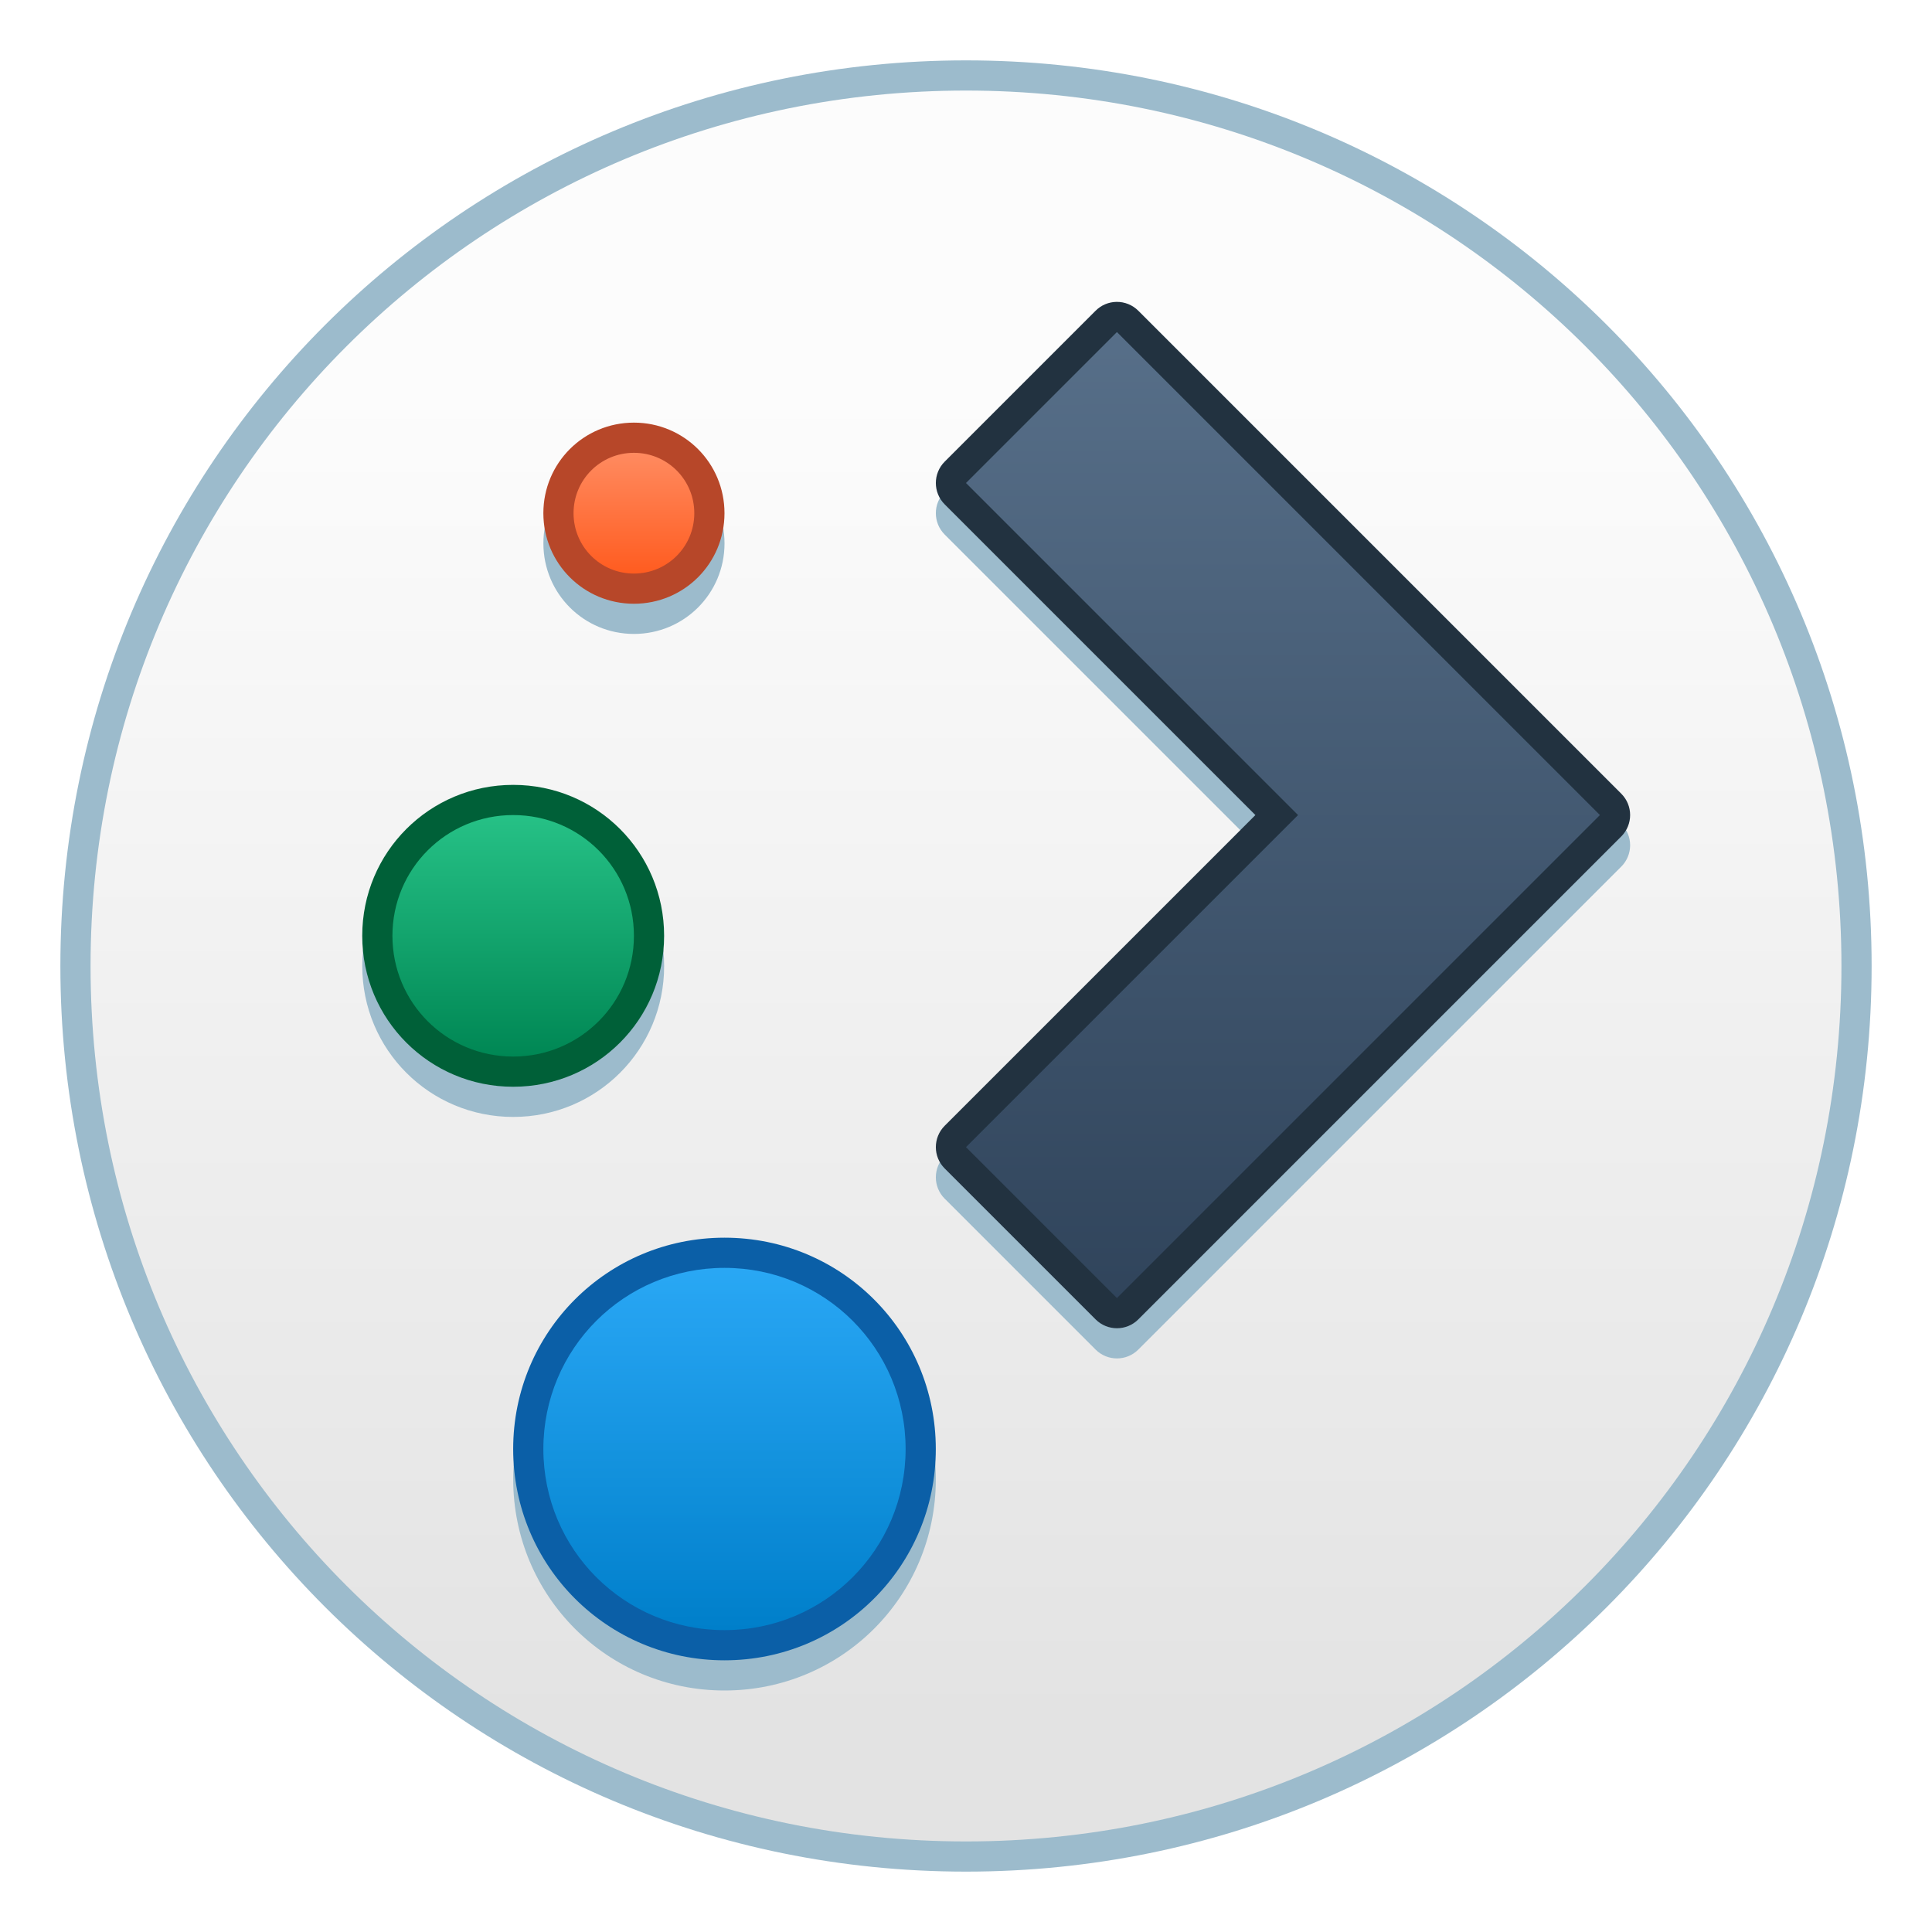
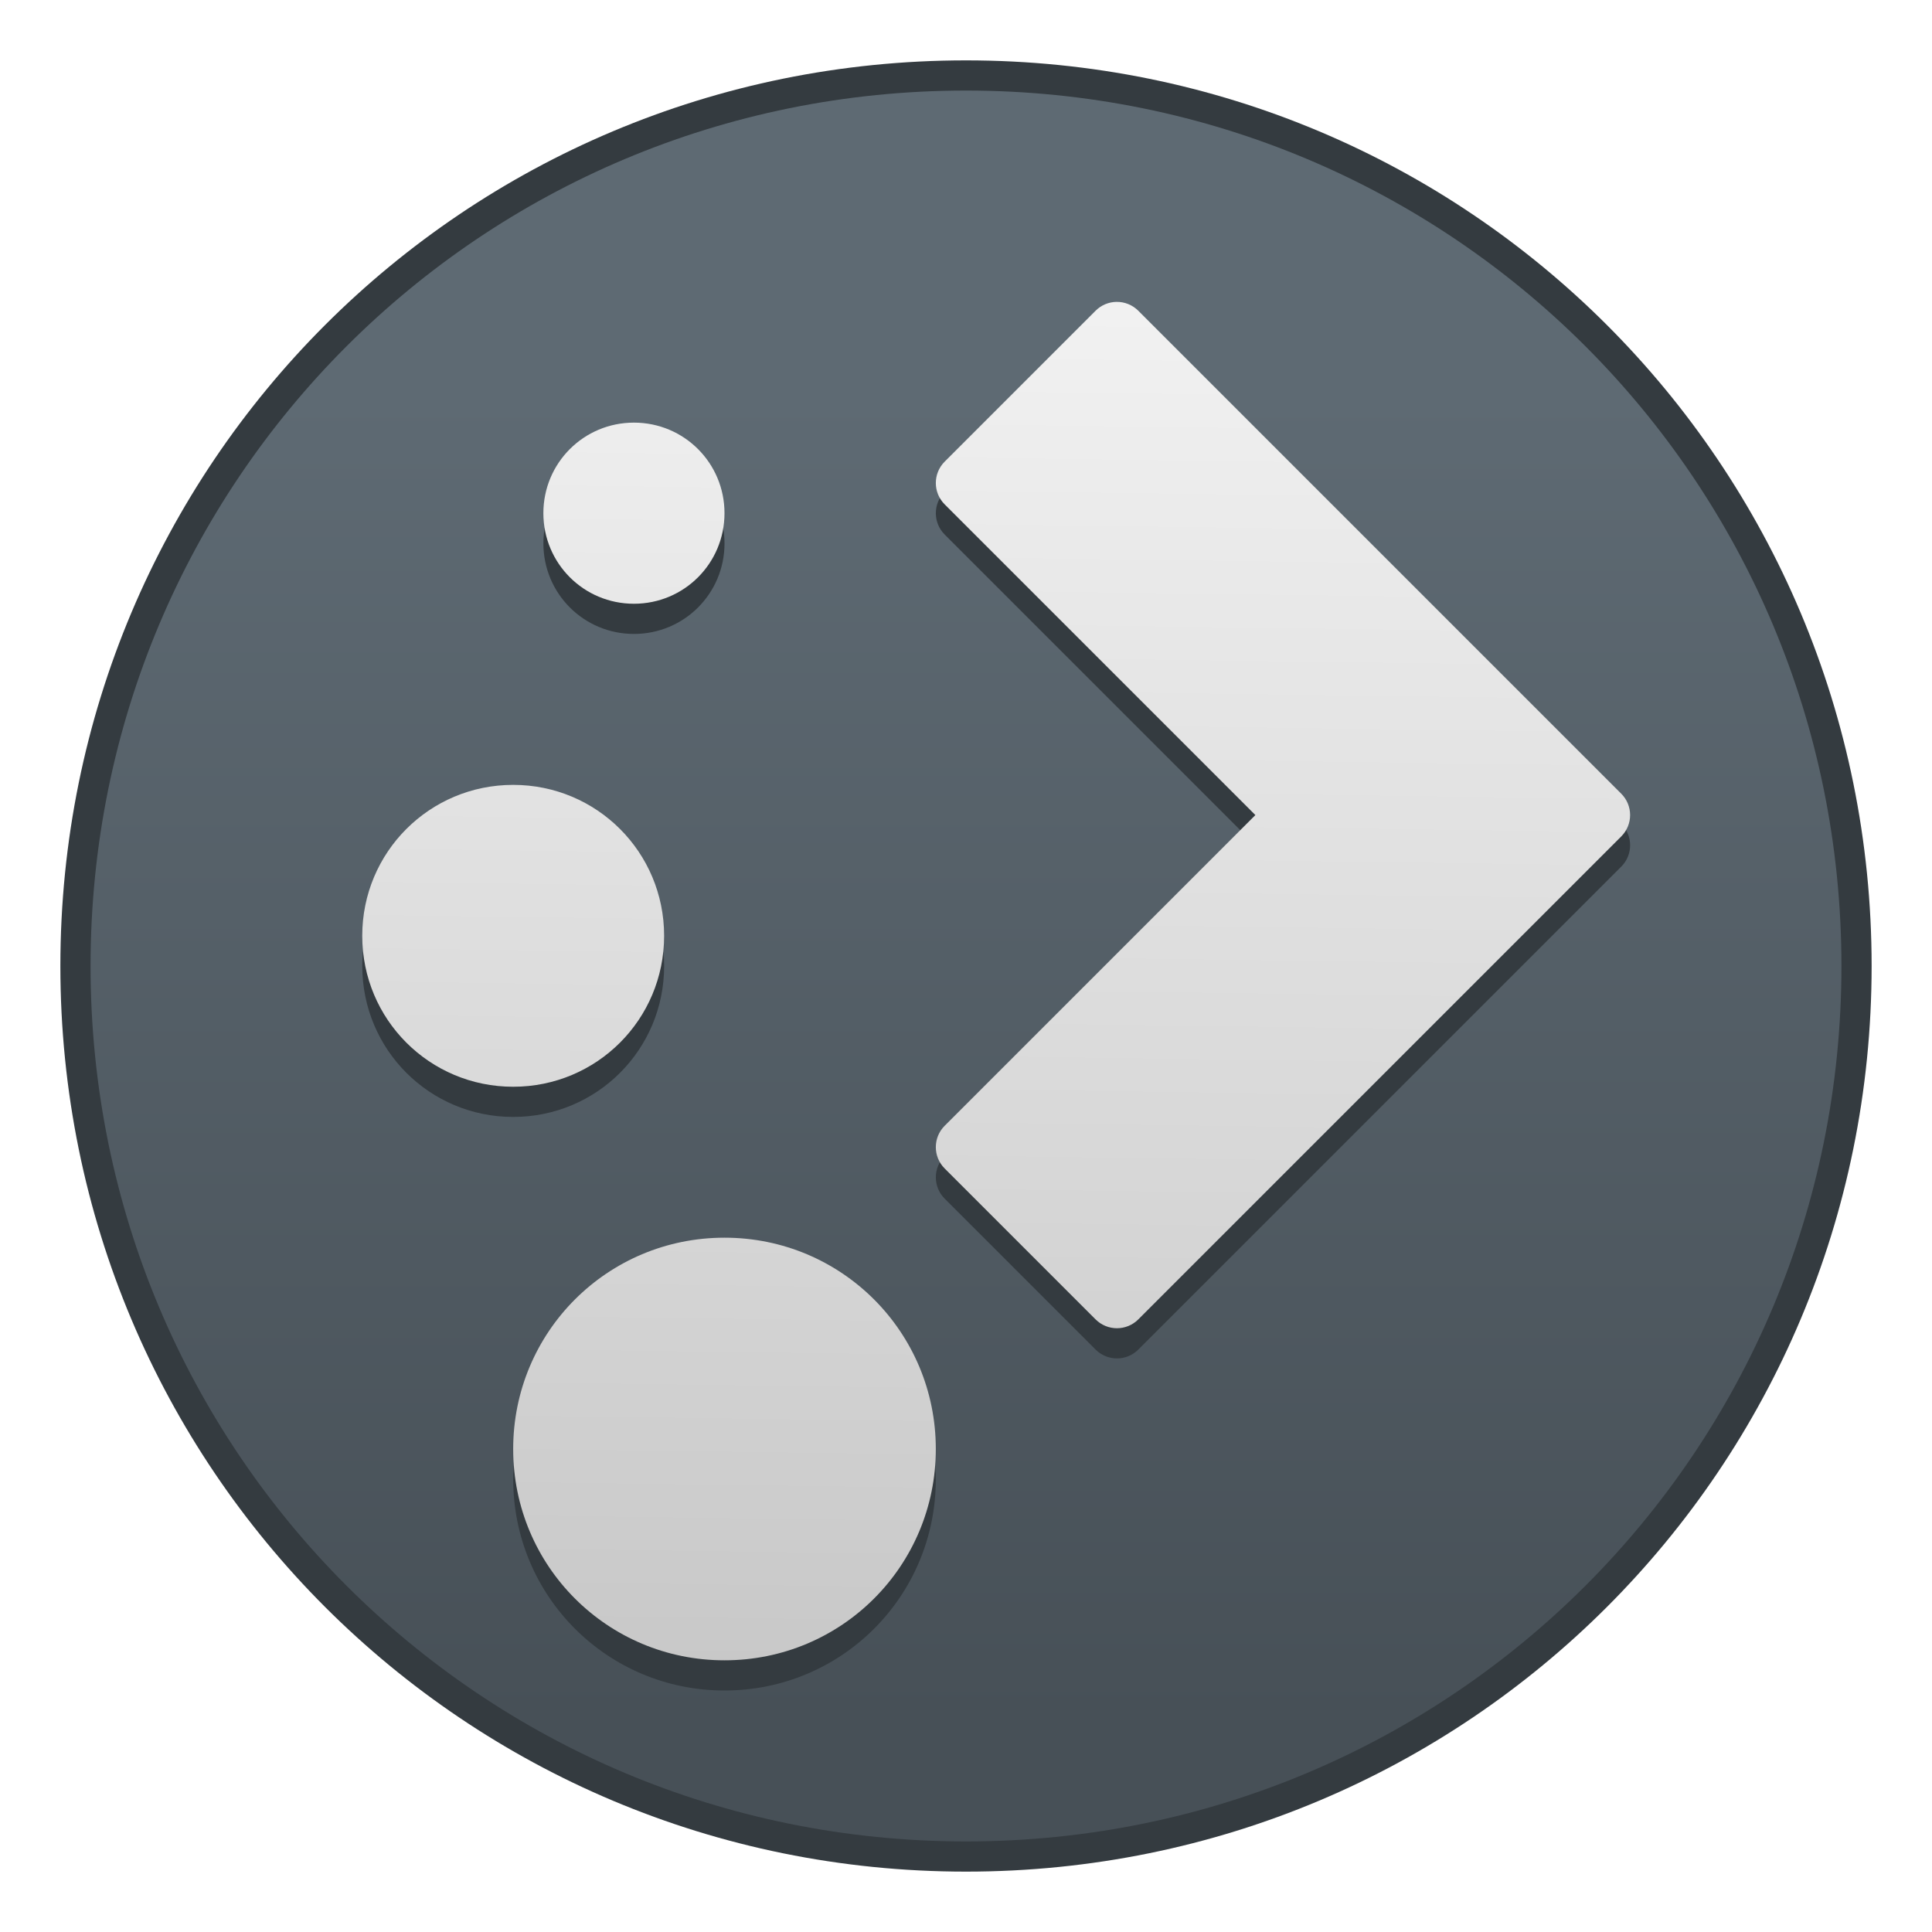
<svg xmlns="http://www.w3.org/2000/svg" xmlns:xlink="http://www.w3.org/1999/xlink" width="64" height="64" viewBox="0 0 64 64" version="1.1" id="svg8">
  <defs id="defs2">
-     <linearGradient gradientUnits="userSpaceOnUse" y2="283.506" x2="7.408" y1="295.148" x1="7.408" id="linearGradient4616" xlink:href="#linearGradient4582" gradientTransform="matrix(3.779527,0,0,3.779527,-16,-799.8697)" />
-     <linearGradient id="linearGradient4582">
-       <stop id="stop4578" offset="0" style="stop-color:#e3e3e3;stop-opacity:1" />
-       <stop id="stop4580" offset="1" style="stop-color:#fcfcfc;stop-opacity:1" />
-     </linearGradient>
    <style id="current-color-scheme" type="text/css">
      .ColorScheme-Text {
        color:#122036;
      }
      </style>
    <style id="current-color-scheme-7" type="text/css">
      .ColorScheme-Text {
        color:#122036;
      }
      </style>
    <style id="current-color-scheme-5" type="text/css">
      .ColorScheme-Text {
        color:#122036;
      }
      </style>
    <style type="text/css" id="current-color-scheme-9">
      .ColorScheme-Text {
        color:#122036;
      }
      </style>
    <style type="text/css" id="current-color-scheme-1">
      .ColorScheme-Text {
        color:#122036;
      }
      </style>
    <style id="current-color-scheme-10" type="text/css">
      .ColorScheme-Text {
        color:#122036;
      }
      </style>
    <style type="text/css" id="current-color-scheme-6">
      .ColorScheme-Text {
        color:#122036;
      }
      </style>
    <style type="text/css" id="current-color-scheme-7-1">
      .ColorScheme-Text {
        color:#122036;
      }
      </style>
    <style type="text/css" id="current-color-scheme-5-2">
      .ColorScheme-Text {
        color:#122036;
      }
      </style>
-     <linearGradient xlink:href="#linearGradient886" id="linearGradient999" x1="421.571" y1="529.298" x2="421.557" y2="495.299" gradientUnits="userSpaceOnUse" gradientTransform="translate(4.02e-6,-2.000009)" />
-     <linearGradient id="linearGradient886">
-       <stop style="stop-color:#2f435a;stop-opacity:1" offset="0" id="stop882" />
-       <stop style="stop-color:#58708a;stop-opacity:1" offset="1" id="stop884" />
-     </linearGradient>
-     <linearGradient id="linearGradient872">
-       <stop id="stop868" offset="0" style="stop-color:#007fca;stop-opacity:1" />
-       <stop id="stop870" offset="1" style="stop-color:#2aa9f6;stop-opacity:0.981" />
-     </linearGradient>
-     <linearGradient id="linearGradient864">
-       <stop id="stop860" offset="0" style="stop-color:#008754;stop-opacity:1" />
-       <stop id="stop862" offset="1" style="stop-color:#26c186;stop-opacity:1" />
-     </linearGradient>
-     <linearGradient id="linearGradient856">
-       <stop id="stop852" offset="0" style="stop-color:#ff5c20;stop-opacity:1" />
-       <stop id="stop854" offset="1" style="stop-color:#ff8b60;stop-opacity:0.995" />
-     </linearGradient>
    <style id="current-color-scheme-2" type="text/css">
      .ColorScheme-Text {
        color:#122036;
      }
      </style>
    <style id="current-color-scheme-7-9" type="text/css">
      .ColorScheme-Text {
        color:#122036;
      }
      </style>
    <style id="current-color-scheme-5-1" type="text/css">
      .ColorScheme-Text {
        color:#122036;
      }
      </style>
    <style type="text/css" id="current-color-scheme-9-2">
      .ColorScheme-Text {
        color:#122036;
      }
      </style>
    <style type="text/css" id="current-color-scheme-1-7">
      .ColorScheme-Text {
        color:#122036;
      }
      </style>
    <style id="current-color-scheme-10-0" type="text/css">
      .ColorScheme-Text {
        color:#122036;
      }
      </style>
    <style type="text/css" id="current-color-scheme-6-9">
      .ColorScheme-Text {
        color:#122036;
      }
      </style>
    <style type="text/css" id="current-color-scheme-7-1-3">
      .ColorScheme-Text {
        color:#122036;
      }
      </style>
    <style type="text/css" id="current-color-scheme-5-2-6">
      .ColorScheme-Text {
        color:#122036;
      }
      </style>
-     <linearGradient xlink:href="#linearGradient856" id="linearGradient963" x1="405.571" y1="502.298" x2="405.571" y2="498.298" gradientUnits="userSpaceOnUse" />
-     <linearGradient xlink:href="#linearGradient864" id="linearGradient971" x1="401.571" y1="518.298" x2="401.571" y2="510.298" gradientUnits="userSpaceOnUse" />
-     <linearGradient xlink:href="#linearGradient872" id="linearGradient979" x1="408.571" y1="537.298" x2="408.567" y2="525.298" gradientUnits="userSpaceOnUse" />
+     <linearGradient gradientTransform="matrix(3.779527,0,0,3.779527,-16,-799.8697)" xlink:href="#linearGradient2126" id="linearGradient4616" x1="7.408" y1="295.148" x2="7.408" y2="283.506" gradientUnits="userSpaceOnUse" />
+     <linearGradient id="linearGradient2126">
+       <stop style="stop-color:#475057;stop-opacity:1;" offset="0" id="stop2122" />
+       <stop style="stop-color:#5e6a73;stop-opacity:1" offset="1" id="stop2124" />
+     </linearGradient>
+     <linearGradient xlink:href="#linearGradient4582-3" id="linearGradient1271" x1="157.125" y1="125.75" x2="157.75" y2="79.5" gradientUnits="userSpaceOnUse" />
+     <linearGradient id="linearGradient4582-3">
+       <stop id="stop4578-5" offset="0" style="stop-color:#c8c8c8;stop-opacity:1" />
+       <stop id="stop4580-6" offset="1" style="stop-color:#f2f2f2;stop-opacity:1" />
+     </linearGradient>
  </defs>
  <g id="layer1" transform="translate(0,-250.65)">
    <g id="g1527" transform="translate(16,-8)">
-       <path id="rect4593" d="m 16,260.65 c 16.62,0 30,13.38 30,30 0,16.62 -13.38,30 -30,30 -16.62,0 -30,-13.38 -30,-30 0,-16.62 13.38,-30 30,-30 z" style="opacity:1;fill:#9cbbcc;fill-opacity:1;stroke:none;stroke-width:0.45;stroke-miterlimit:4;stroke-dasharray:none;stroke-opacity:1" />
-       <path id="rect4593-5" d="m 16,261.65 c 16.066,0 29,12.934 29,29 C 45,306.716 32.066,319.65 16,319.65 c -16.066,0 -29,-12.934 -29,-29 0,-16.066 12.934,-29 29,-29 z" style="opacity:1;fill:url(#linearGradient4616);fill-opacity:1.0;stroke:none;stroke-width:0.435;stroke-miterlimit:4;stroke-dasharray:none;stroke-opacity:1" />
      <g transform="translate(48,24)" id="layer1-6">
        <g id="g946" transform="translate(-0.4647413,-0.9999969)">
          <g transform="translate(-448.1067,-247.648)" id="layer1-3">
-             <path style="fill:#9cbbcc;fill-opacity:1;stroke-width:0.96" d="m 421.556,494.298 c -0.26,0.004 -0.508,0.109 -0.691,0.293 l -5,5 c -0.39,0.391 -0.39,1.024 0,1.414 l 10.293,10.293 -10.293,10.293 c -0.39,0.391 -0.39,1.024 0,1.414 l 5,5 c 0.391,0.39 1.024,0.39 1.414,0 l 16,-16 c 0.39,-0.391 0.39,-1.024 0,-1.414 l -16,-16 c -0.191,-0.191 -0.452,-0.297 -0.723,-0.293 z m -15.984,4 c -1.662,0 -3,1.338 -3,3 0,1.662 1.338,3 3,3 1.662,0 3,-1.338 3,-3 0,-1.662 -1.338,-3 -3,-3 z m -4,12 c -2.77,0 -5,2.23 -5,5 0,2.77 2.23,5 5,5 2.77,0 5,-2.23 5,-5 0,-2.77 -2.23,-5 -5,-5 z m 7,15 c -3.878,0 -7,3.122 -7,7 0,3.878 3.122,7 7,7 3.878,0 7,-3.122 7,-7 0,-3.878 -3.122,-7 -7,-7 z" id="rect4119-3" />
-             <path style="fill:#b74729;fill-opacity:1;stroke-width:0.96" d="m 405.571,497.298 c 1.662,0 3,1.338 3,3 0,1.662 -1.338,3 -3,3 -1.662,0 -3,-1.338 -3,-3 0,-1.662 1.338,-3 3,-3 z" id="rect4119" />
            <flowRoot id="flowRoot4170" style="font-size:32.5px;line-height:125%;font-family:sans-serif" line-height="125%">
              <flowRegion id="flowRegion4172">
                <rect id="rect4174" height="48.75" y="489.798" x="452.321" width="87.75" />
              </flowRegion>
              <flowPara id="flowPara4176">Plasm</flowPara>
            </flowRoot>
-             <path style="fill:#006038;fill-opacity:1;stroke-width:1.111" d="m 401.571,509.298 h 4e-5 c 2.77,0 5,2.23 5,5 v 0 c 0,2.77 -2.23,5 -5,5 h -4e-5 c -2.77,0 -5,-2.23 -5,-5 v 0 c 0,-2.77 2.23,-5 5,-5 z" id="rect4308" />
-             <path style="fill:#0b5fa7;fill-opacity:1;stroke-width:1.077" d="m 408.571,524.298 c 3.878,0 7,3.122 7,7 0,3.878 -3.122,7 -7,7 -3.878,0 -7,-3.122 -7,-7 0,-3.878 3.122,-7 7,-7 z" id="rect4312" />
-             <path style="fill:url(#linearGradient971);fill-opacity:1;stroke-width:0.889" d="m 401.571,510.298 h 2e-5 c 2.216,0 4,1.784 4,4 v 0 c 0,2.216 -1.784,4 -4,4 h -2e-5 c -2.216,0 -4,-1.784 -4,-4 v 0 c 0,-2.216 1.784,-4 4,-4 z" id="rect4308-6" />
-             <path style="fill:url(#linearGradient963);fill-opacity:1;stroke-width:0.64" d="m 405.571,498.298 c 1.108,0 2,0.892 2,2 0,1.108 -0.892,2 -2,2 -1.108,0 -2,-0.892 -2,-2 0,-1.108 0.892,-2 2,-2 z" id="rect4119-7" />
-             <path style="fill:url(#linearGradient979);fill-opacity:1;stroke-width:0.923" d="m 408.571,525.298 c 3.324,0 6,2.676 6,6 0,3.324 -2.676,6 -6,6 -3.324,0 -6,-2.676 -6,-6 0,-3.324 2.676,-6 6,-6 z" id="rect4312-5" />
-             <path style="color:#000000;font-style:normal;font-variant:normal;font-weight:normal;font-stretch:normal;font-size:medium;line-height:normal;font-family:sans-serif;font-variant-ligatures:normal;font-variant-position:normal;font-variant-caps:normal;font-variant-numeric:normal;font-variant-alternates:normal;font-feature-settings:normal;text-indent:0;text-align:start;text-decoration:none;text-decoration-line:none;text-decoration-style:solid;text-decoration-color:#000000;letter-spacing:normal;word-spacing:normal;text-transform:none;writing-mode:lr-tb;direction:ltr;text-orientation:mixed;dominant-baseline:auto;baseline-shift:baseline;text-anchor:start;white-space:normal;shape-padding:0;clip-rule:nonzero;display:inline;overflow:visible;visibility:visible;opacity:1;isolation:auto;mix-blend-mode:normal;color-interpolation:sRGB;color-interpolation-filters:linearRGB;solid-color:#000000;solid-opacity:1;vector-effect:none;fill:#223240;fill-opacity:1;fill-rule:nonzero;stroke:none;stroke-width:2;stroke-linecap:round;stroke-linejoin:round;stroke-miterlimit:4;stroke-dasharray:none;stroke-dashoffset:0;stroke-opacity:1;color-rendering:auto;image-rendering:auto;shape-rendering:auto;text-rendering:auto;enable-background:accumulate" d="m 421.556,493.298 c -0.26,0.004 -0.508,0.109 -0.691,0.293 l -5,5 c -0.39,0.391 -0.39,1.024 0,1.414 l 10.293,10.293 -10.293,10.293 c -0.39,0.391 -0.39,1.024 0,1.414 l 5,5 c 0.391,0.39 1.024,0.39 1.414,0 l 16,-16 c 0.39,-0.391 0.39,-1.024 0,-1.414 l -16,-16 c -0.191,-0.191 -0.452,-0.297 -0.723,-0.293 z" id="path914-3" />
-             <path style="fill:url(#linearGradient999);fill-opacity:1.0;stroke:none;stroke-width:2;stroke-linecap:round;stroke-linejoin:round;stroke-miterlimit:4;stroke-dasharray:none;stroke-opacity:1" d="m 416.571,521.298 5,5 16,-16 -16,-16 -5,5 11,11 z" id="path914" />
+             <g transform="translate(384.5714,232.648)" id="layer1-0">
+               <g transform="translate(16,-8)" id="g1527-6">
+                 <path style="opacity:1;fill:#343b40;fill-opacity:1;stroke:none;stroke-width:0.45;stroke-miterlimit:4;stroke-dasharray:none;stroke-opacity:1" d="m 16,260.65 c 16.62,0 30,13.38 30,30 0,16.62 -13.38,30 -30,30 -16.62,0 -30,-13.38 -30,-30 0,-16.62 13.38,-30 30,-30 z" id="rect4593" />
+                 <path style="opacity:1;fill:url(#linearGradient4616);fill-opacity:1;stroke:none;stroke-width:0.435;stroke-miterlimit:4;stroke-dasharray:none;stroke-opacity:1" d="m 16,261.65 c 16.066,0 29,12.934 29,29 C 45,306.716 32.066,319.65 16,319.65 c -16.066,0 -29,-12.934 -29,-29 0,-16.066 12.934,-29 29,-29 z" id="rect4593-5" />
+                 <g id="layer1-6-1" transform="translate(48,24)">
+                   <g transform="translate(-0.4647413,-0.9999969)" id="g946-3">
+                     <g id="layer1-3-6" transform="translate(-448.1067,-247.648)">
+                       <path id="rect4119-3" d="m 421.556,494.298 c -0.26,0.004 -0.508,0.109 -0.691,0.293 l -5,5 c -0.39,0.391 -0.39,1.024 0,1.414 l 10.293,10.293 -10.293,10.293 c -0.39,0.391 -0.39,1.024 0,1.414 l 5,5 c 0.391,0.39 1.024,0.39 1.414,0 l 16,-16 c 0.39,-0.391 0.39,-1.024 0,-1.414 l -16,-16 c -0.191,-0.191 -0.452,-0.297 -0.723,-0.293 z m -15.984,4 c -1.662,0 -3,1.338 -3,3 0,1.662 1.338,3 3,3 1.662,0 3,-1.338 3,-3 0,-1.662 -1.338,-3 -3,-3 z m -4,12 c -2.77,0 -5,2.23 -5,5 0,2.77 2.23,5 5,5 2.77,0 5,-2.23 5,-5 0,-2.77 -2.23,-5 -5,-5 z m 7,15 c -3.878,0 -7,3.122 -7,7 0,3.878 3.122,7 7,7 3.878,0 7,-3.122 7,-7 0,-3.878 -3.122,-7 -7,-7 z" style="fill:#343b40;fill-opacity:1;stroke-width:0.96" />
+                       <path style="fill:url(#linearGradient1271);fill-opacity:1;stroke-width:0.96" d="m 169.984,80.5 c -0.26,0.004 -0.508,0.109 -0.691,0.293 l -5,5 c -0.39,0.391 -0.39,1.024 0,1.414 L 174.586,97.5 164.293,107.793 c -0.39,0.391 -0.39,1.024 0,1.414 l 5,5 c 0.391,0.39 1.024,0.39 1.414,0 l 16,-16 c 0.39,-0.391 0.39,-1.024 0,-1.414 l -16,-16 C 170.516,80.602 170.255,80.496 169.984,80.5 Z M 154,84.5 c -1.662,0 -3,1.338 -3,3 0,1.662 1.338,3 3,3 1.662,0 3,-1.338 3,-3 0,-1.662 -1.338,-3 -3,-3 z m -4,12 c -2.77,0 -5,2.23 -5,5 0,2.77 2.23,5 5,5 2.77,0 5,-2.23 5,-5 0,-2.77 -2.23,-5 -5,-5 z m 7,15 c -3.878,0 -7,3.122 -7,7 0,3.878 3.122,7 7,7 3.878,0 7,-3.122 7,-7 0,-3.878 -3.122,-7 -7,-7 z" transform="translate(251.5714,412.798)" id="rect4119-5" />
+                       <flowRoot line-height="125%" style="font-size:32.5px;line-height:125%;font-family:sans-serif" id="flowRoot4170-5">
+                         <flowRegion id="flowRegion4172-4">
+                           <rect width="87.75" x="452.321" y="489.798" height="48.75" id="rect4174-7" />
+                         </flowRegion>
+                         <flowPara id="flowPara4176-6">Plasm</flowPara>
+                       </flowRoot>
+                     </g>
+                   </g>
+                 </g>
+               </g>
+             </g>
          </g>
        </g>
      </g>
    </g>
  </g>
</svg>
